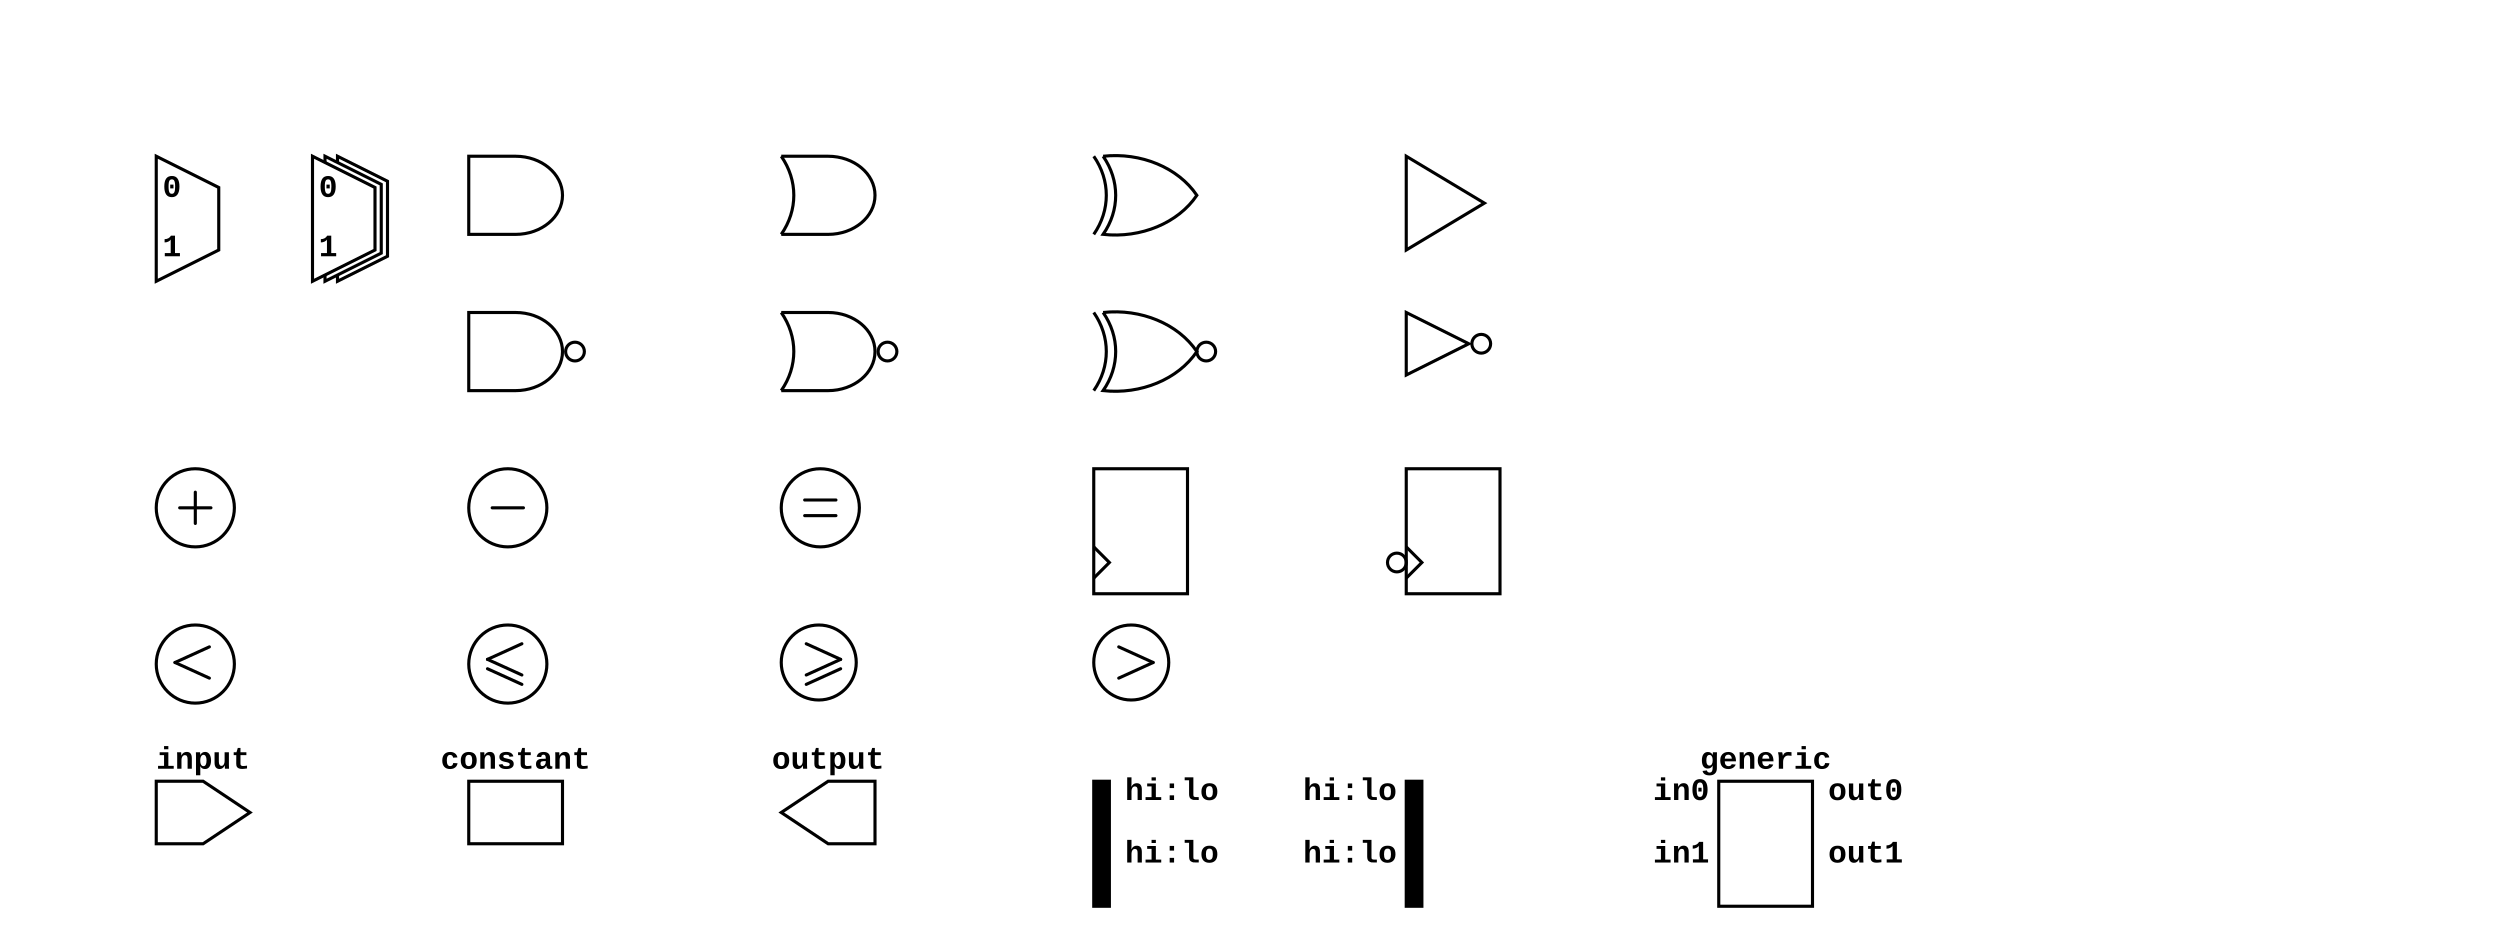
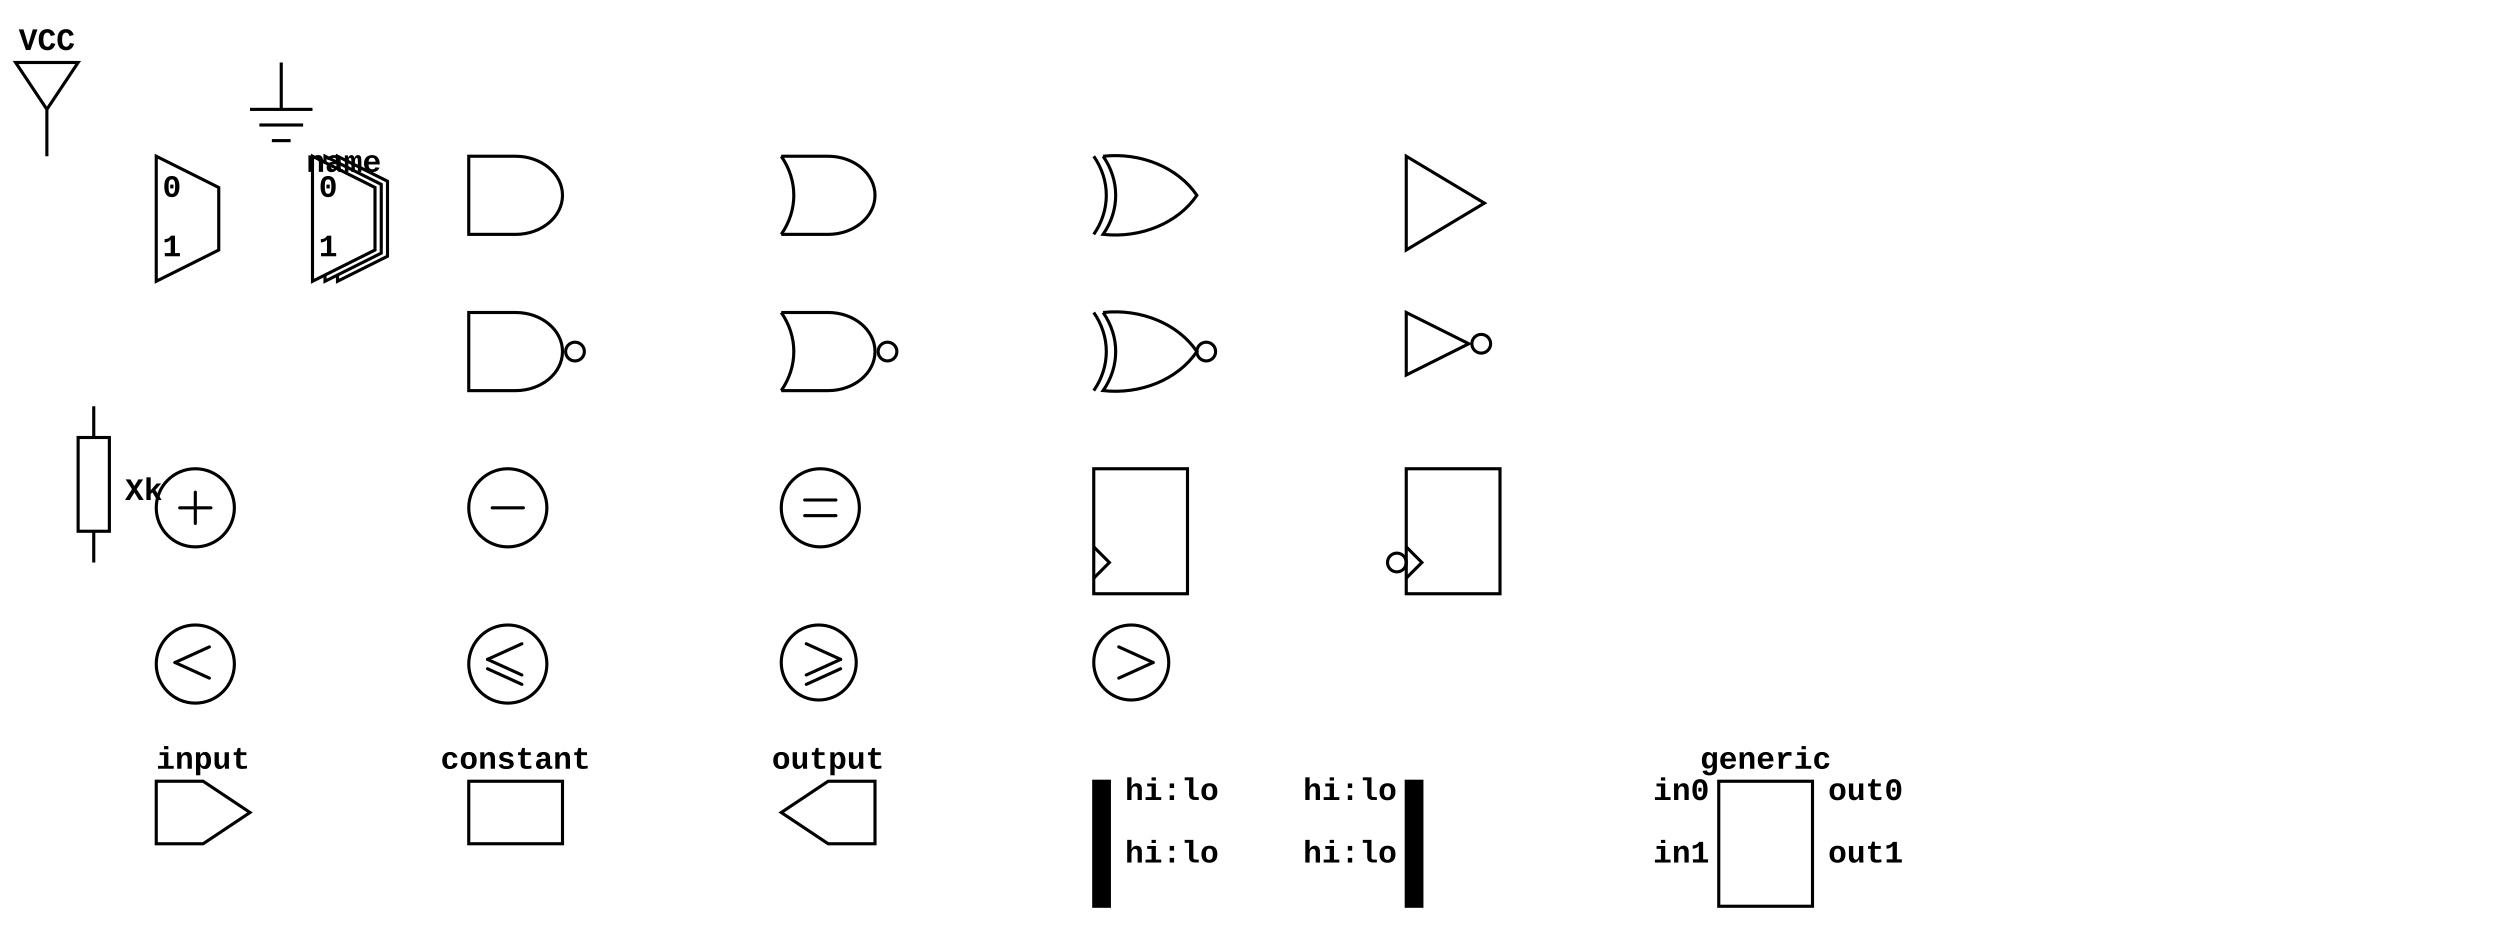
<svg xmlns="http://www.w3.org/2000/svg" xmlns:ns1="https://github.com/nturley/netlistsvg" width="800" height="300">
  <ns1:properties>
    <ns1:layoutEngine org.eclipse.elk.layered.spacing.nodeNodeBetweenLayers="35" org.eclipse.elk.spacing.nodeNode="35" org.eclipse.elk.layered.layering.strategy="LONGEST_PATH" />
    <ns1:low_priority_alias val="$dff" />
  </ns1:properties>
  <style>
svg {
  stroke:#000;
  fill:none;
}
text {
  fill:#000;
  stroke:none;
  font-size:10px;
  font-weight: bold;
  font-family: "Courier New", monospace;
}
line {
    stroke-linecap: round;
}
.nodelabel {
  text-anchor: middle;
}
.inputPortLabel {
  text-anchor: end;
}
.splitjoinBody {
  fill:#000;
}
</style>
  <g ns1:type="mux" transform="translate(50, 50)" ns1:width="20" ns1:height="40">
    <ns1:alias val="$pmux" />
    <ns1:alias val="$mux" />
    <ns1:alias val="$_MUX_" />
    <path d="M0,0 L20,10 L20,30 L0,40 Z" class="$cell_id" />
    <text x="5" y="32" class="nodelabel $cell_id" ns1:attribute="">1</text>
    <text x="5" y="13" class="nodelabel $cell_id" ns1:attribute="">0</text>
    <g ns1:x="0" ns1:y="10" ns1:pid="A" />
    <g ns1:x="0" ns1:y="30" ns1:pid="B" />
    <g ns1:x="10" ns1:y="35" ns1:pid="S" />
    <g ns1:x="20" ns1:y="20" ns1:pid="Y" />
  </g>
  <g ns1:type="mux-bus" transform="translate(100, 50)" ns1:width="24" ns1:height="40">
    <ns1:alias val="$pmux-bus" />
    <ns1:alias val="$mux-bus" />
    <ns1:alias val="$_MUX_-bus" />
    <path d="M0,0 L20,10 L20,30 L0,40 Z" class="$cell_id" />
    <path d="M4,2 L4,0 L22,9 L22,31 L4,40 L4,38" class="$cell_id" />
    <path d="M8,2 L8,0 L24,8 L24,32 L8,40 L8,38" class="$cell_id" />
    <text x="5" y="32" class="nodelabel $cell_id" ns1:attribute="">1</text>
    <text x="5" y="13" class="nodelabel $cell_id" ns1:attribute="">0</text>
    <g ns1:x="-1" ns1:y="10" ns1:pid="A" />
    <g ns1:x="-1" ns1:y="30" ns1:pid="B" />
    <g ns1:x="12" ns1:y="38" ns1:pid="S" />
    <g ns1:x="24.5" ns1:y="20" ns1:pid="Y" />
  </g>
  <g ns1:type="tribuf" transform="translate(450, 50)" ns1:width="15" ns1:height="30">
    <ns1:alias val="$tribuf" />
    <ns1:alias val="$_TRIBUF_" />
    <ns1:alias val="tribuf-bus" />
    <ns1:alias val="$tribuf-bus" />
    <ns1:alias val="$_TRIBUF_-bus" />
    <path d="M0,0 L25,15 L0,30 Z" class="$cell_id" />
    <g ns1:x="0" ns1:y="15" ns1:pid="A" />
    <g ns1:x="11" ns1:y="6" ns1:pid="EN" />
    <g ns1:x="25" ns1:y="15" ns1:pid="Y" />
  </g>
  <g ns1:type="and" transform="translate(150,50)" ns1:width="30" ns1:height="25">
    <ns1:alias val="$and" />
    <ns1:alias val="$logic_and" />
    <ns1:alias val="$_AND_" />
    <path d="M0,0 L0,25 L15,25 A15 12.5 0 0 0 15,0 Z" class="$cell_id" />
    <g ns1:x="0" ns1:y="5" ns1:pid="A" />
    <g ns1:x="0" ns1:y="20" ns1:pid="B" />
    <g ns1:x="30" ns1:y="12.5" ns1:pid="Y" />
  </g>
  <g ns1:type="nand" transform="translate(150,100)" ns1:width="30" ns1:height="25">
    <ns1:alias val="$nand" />
    <ns1:alias val="$logic_nand" />
    <ns1:alias val="$_NAND_" />
    <ns1:alias val="$_ANDNOT_" />
    <path d="M0,0 L0,25 L15,25 A15 12.5 0 0 0 15,0 Z" class="$cell_id" />
    <circle cx="34" cy="12.5" r="3" class="$cell_id" />
    <g ns1:x="0" ns1:y="5" ns1:pid="A" />
    <g ns1:x="0" ns1:y="20" ns1:pid="B" />
    <g ns1:x="36" ns1:y="12.5" ns1:pid="Y" />
  </g>
  <g ns1:type="or" transform="translate(250,50)" ns1:width="30" ns1:height="25">
    <ns1:alias val="$or" />
    <ns1:alias val="$logic_or" />
    <ns1:alias val="$_OR_" />
    <path d="M0,25 L0,25 L15,25 A15 12.5 0 0 0 15,0 L0,0" class="$cell_id" />
    <path d="M0,0 A30 25 0 0 1 0,25" class="$cell_id" />
    <g ns1:x="2" ns1:y="5" ns1:pid="A" />
    <g ns1:x="2" ns1:y="20" ns1:pid="B" />
    <g ns1:x="30" ns1:y="12.5" ns1:pid="Y" />
  </g>
  <g ns1:type="reduce_nor" transform="translate(250, 100)" ns1:width="33" ns1:height="25">
    <ns1:alias val="$nor" />
    <ns1:alias val="$reduce_nor" />
    <ns1:alias val="$_NOR_" />
    <ns1:alias val="$_ORNOT_" />
    <path d="M0,25 L0,25 L15,25 A15 12.5 0 0 0 15,0 L0,0" class="$cell_id" />
    <path d="M0,0 A30 25 0 0 1 0,25" class="$cell_id" />
    <circle cx="34" cy="12.5" r="3" class="$cell_id" />
    <g ns1:x="2" ns1:y="5" ns1:pid="A" />
    <g ns1:x="2" ns1:y="20" ns1:pid="B" />
    <g ns1:x="36" ns1:y="12.5" ns1:pid="Y" />
  </g>
  <g ns1:type="reduce_xor" transform="translate(350, 50)" ns1:width="33" ns1:height="25">
    <ns1:alias val="$xor" />
    <ns1:alias val="$reduce_xor" />
    <ns1:alias val="$_XOR_" />
    <path d="M3,0 A30 25 0 0 1 3,25 A30 25 0 0 0 33,12.5 A30 25 0 0 0 3,0" class="$cell_id" />
    <path d="M0,0 A30 25 0 0 1 0,25" class="$cell_id" />
    <g ns1:x="2" ns1:y="5" ns1:pid="A" />
    <g ns1:x="2" ns1:y="20" ns1:pid="B" />
    <g ns1:x="33" ns1:y="12.5" ns1:pid="Y" />
  </g>
  <g ns1:type="reduce_nxor" transform="translate(350, 100)" ns1:width="33" ns1:height="25">
    <ns1:alias val="$xnor" />
    <ns1:alias val="$reduce_xnor" />
    <ns1:alias val="$_XNOR_" />
    <path d="M3,0 A30 25 0 0 1 3,25 A30 25 0 0 0 33,12.5 A30 25 0 0 0 3,0" class="$cell_id" />
    <path d="M0,0 A30 25 0 0 1 0,25" class="$cell_id" />
    <circle cx="36" cy="12.5" r="3" class="$cell_id" />
    <g ns1:x="2" ns1:y="5" ns1:pid="A" />
    <g ns1:x="2" ns1:y="20" ns1:pid="B" />
    <g ns1:x="38" ns1:y="12.5" ns1:pid="Y" />
  </g>
  <g ns1:type="not" transform="translate(450,100)" ns1:width="30" ns1:height="20">
    <ns1:alias val="$_NOT_" />
    <ns1:alias val="$not" />
    <ns1:alias val="$logic_not" />
    <path d="M0,0 L0,20 L20,10 Z" class="$cell_id" />
    <circle cx="24" cy="10" r="3" class="$cell_id" />
    <g ns1:x="-1" ns1:y="10" ns1:pid="A" />
    <g ns1:x="27" ns1:y="10" ns1:pid="Y" />
  </g>
  <g ns1:type="add" transform="translate(50, 150)" ns1:width="25" ns1:height="25">
    <ns1:alias val="$add" />
    <circle r="12.5" cx="12.5" cy="12.5" class="$cell_id" />
    <line x1="7.5" x2="17.5" y1="12.5" y2="12.5" class="$cell_id" />
    <line x1="12.5" x2="12.5" y1="7.5" y2="17.5" class="$cell_id" />
    <g ns1:x="2" ns1:y="5" ns1:pid="A" />
    <g ns1:x="2" ns1:y="20" ns1:pid="B" />
    <g ns1:x="26" ns1:y="12.5" ns1:pid="Y" />
  </g>
  <g ns1:type="sub" transform="translate(150,150)" ns1:width="25" ns1:height="25">
    <ns1:alias val="$sub" />
    <circle r="12.5" cx="12.5" cy="12.5" class="$cell_id" />
    <line x1="7.5" x2="17.5" y1="12.5" y2="12.5" class="$cell_id" />
    <g ns1:x="2" ns1:y="5" ns1:pid="A" />
    <g ns1:x="2" ns1:y="20" ns1:pid="B" />
    <g ns1:x="25" ns1:y="12.5" ns1:pid="Y" />
  </g>
  <g ns1:type="eq" transform="translate(250,150)" ns1:width="25" ns1:height="25">
    <ns1:alias val="$eq" />
    <circle r="12.5" cx="12.5" cy="12.5" class="$cell_id" />
    <line x1="7.5" x2="17.5" y1="10" y2="10" class="$cell_id" />
    <line x1="7.5" x2="17.5" y1="15" y2="15" class="$cell_id" />
    <g ns1:x="2" ns1:y="5" ns1:pid="A" />
    <g ns1:x="2" ns1:y="20" ns1:pid="B" />
    <g ns1:x="25" ns1:y="12.5" ns1:pid="Y" />
  </g>
  <g ns1:type="dff" transform="translate(350,150)" ns1:width="30" ns1:height="40">
    <ns1:alias val="$dff" />
    <ns1:alias val="$_DFF_" />
    <ns1:alias val="$_DFF_P_" />
    <ns1:alias val="dff-bus" />
    <ns1:alias val="$dff-bus" />
    <ns1:alias val="$_DFF_-bus" />
    <ns1:alias val="$_DFF_P_-bus" />
    <rect width="30" height="40" x="0" y="0" class="$cell_id" />
    <path d="M0,35 L5,30 L0,25" class="$cell_id" />
    <g ns1:x="31" ns1:y="10" ns1:pid="Q" />
    <g ns1:x="-1" ns1:y="30" ns1:pid="CLK" />
    <g ns1:x="-1" ns1:y="30" ns1:pid="C" />
    <g ns1:x="-1" ns1:y="10" ns1:pid="D" />
  </g>
  <g ns1:type="dffn" transform="translate(450,150)" ns1:width="30" ns1:height="40">
    <ns1:alias val="$_DFF_N_" />
    <ns1:alias val="dffn-bus" />
    <ns1:alias val="$_DFF_N_-bus" />
    <rect width="30" height="40" x="0" y="0" class="$cell_id" />
    <path d="M0,35 L5,30 L0,25" class="$cell_id" />
    <circle cx="-3" cy="30" r="3" class="$cell_id" />
    <g ns1:x="30" ns1:y="10" ns1:pid="Q" />
    <g ns1:x="-6" ns1:y="30" ns1:pid="CLK" />
    <g ns1:x="-6" ns1:y="30" ns1:pid="C" />
    <g ns1:x="0" ns1:y="10" ns1:pid="D" />
  </g>
  <g ns1:type="lt" transform="translate(50,200)" ns1:width="25" ns1:height="25">
    <ns1:alias val="$lt" />
    <circle r="12.5" cx="12.5" cy="12.5" class="$cell_id" />
    <line x1="6" x2="17" y1="12" y2="7" class="$cell_id" />
    <line x1="6" x2="17" y1="12" y2="17" class="$cell_id" />
    <g ns1:x="2" ns1:y="5" ns1:pid="A" />
    <g ns1:x="2" ns1:y="20" ns1:pid="B" />
    <g ns1:x="25" ns1:y="12.5" ns1:pid="Y" />
  </g>
  <g ns1:type="le" transform="translate(150,200)" ns1:width="25" ns1:height="25">
    <ns1:alias val="$le" />
    <circle r="12.5" cx="12.5" cy="12.5" class="$cell_id" />
    <line x1="6" x2="17" y1="11" y2="6" class="$cell_id" />
    <line x1="6" x2="17" y1="11" y2="16" class="$cell_id" />
    <line x1="6" x2="17" y1="14" y2="19" class="$cell_id" />
    <g ns1:x="2" ns1:y="5" ns1:pid="A" />
    <g ns1:x="2" ns1:y="20" ns1:pid="B" />
    <g ns1:x="25" ns1:y="12.5" ns1:pid="Y" />
  </g>
  <g ns1:type="ge" transform="translate(250,200)" ns1:width="25" ns1:height="25">
    <ns1:alias val="$ge" />
    <circle r="12" cx="12" cy="12" class="$cell_id" />
    <line x1="8" x2="19" y1="6" y2="11" class="$cell_id" />
    <line x1="8" x2="19" y1="16" y2="11" class="$cell_id" />
    <line x1="8" x2="19" y1="19" y2="14" class="$cell_id" />
    <g ns1:x="2" ns1:y="5" ns1:pid="A" />
    <g ns1:x="2" ns1:y="20" ns1:pid="B" />
    <g ns1:x="25" ns1:y="12.5" ns1:pid="Y" />
  </g>
  <g ns1:type="gt" transform="translate(350,200)" ns1:width="25" ns1:height="25">
    <ns1:alias val="$gt" />
    <circle r="12" cx="12" cy="12" class="$cell_id" />
    <line x1="8" x2="19" y1="7" y2="12" class="$cell_id" />
    <line x1="8" x2="19" y1="17" y2="12" class="$cell_id" />
    <g ns1:x="2" ns1:y="5" ns1:pid="A" />
    <g ns1:x="2" ns1:y="20" ns1:pid="B" />
    <g ns1:x="25" ns1:y="12.5" ns1:pid="Y" />
  </g>
  <g ns1:type="inputExt" transform="translate(50,250)" ns1:width="30" ns1:height="20">
    <text x="15" y="-4" class="nodelabel $cell_id" ns1:attribute="ref">input</text>
    <ns1:alias val="$_inputExt_" />
    <path d="M0,0 L0,20 L15,20 L30,10 L15,0 Z" class="$cell_id" />
    <g ns1:x="30" ns1:y="10" ns1:pid="Y" />
  </g>
  <g ns1:type="constant" transform="translate(150,250)" ns1:width="30" ns1:height="20">
    <text x="15" y="-4" class="nodelabel $cell_id" ns1:attribute="value">constant</text>
    <ns1:alias val="$_constant_" />
    <rect width="30" height="20" class="$cell_id" />
    <g ns1:x="31" ns1:y="10" ns1:pid="Y" />
  </g>
  <g ns1:type="outputExt" transform="translate(250,250)" ns1:width="30" ns1:height="20">
    <text x="15" y="-4" class="nodelabel $cell_id" ns1:attribute="ref">output</text>
    <ns1:alias val="$_outputExt_" />
    <path d="M30,0 L30,20 L15,20 L0,10 L15,0 Z" class="$cell_id" />
    <g ns1:x="0" ns1:y="10" ns1:pid="A" />
  </g>
  <g ns1:type="split" transform="translate(350,250)" ns1:width="5" ns1:height="40">
    <rect width="5" height="40" class="splitjoinBody" ns1:generic="body" />
    <ns1:alias val="$_split_" />
    <g ns1:x="0" ns1:y="20" ns1:pid="in" />
    <g transform="translate(5, 10)" ns1:x="4" ns1:y="10" ns1:pid="out0">
      <text x="5" y="-4">hi:lo</text>
    </g>
    <g transform="translate(5, 30)" ns1:x="4" ns1:y="30" ns1:pid="out1">
      <text x="5" y="-4">hi:lo</text>
    </g>
  </g>
  <g ns1:type="join" transform="translate(450,250)" ns1:width="4" ns1:height="40">
    <rect width="5" height="40" class="splitjoinBody" ns1:generic="body" />
    <ns1:alias val="$_join_" />
    <g ns1:x="5" ns1:y="20" ns1:pid="out" />
    <g transform="translate(0, 10)" ns1:x="0" ns1:y="10" ns1:pid="in0">
      <text x="-3" y="-4" class="inputPortLabel">hi:lo</text>
    </g>
    <g transform="translate(0, 30)" ns1:x="0" ns1:y="30" ns1:pid="in1">
      <text x="-3" y="-4" class="inputPortLabel">hi:lo</text>
    </g>
  </g>
  <g ns1:type="generic" transform="translate(550,250)" ns1:width="30" ns1:height="40">
    <ns1:alias val="generic-bus" />
    <text x="15" y="-4" class="nodelabel $cell_id" ns1:attribute="name">generic</text>
    <rect width="30" height="40" ns1:generic="body" class="$cell_id" />
    <g transform="translate(30, 10)" ns1:x="30" ns1:y="10" ns1:pid="out0">
      <text x="5" y="-4" style="fill:#000; stroke:none" class="$cell_id">out0</text>
    </g>
    <g transform="translate(30, 30)" ns1:x="30" ns1:y="30" ns1:pid="out1">
      <text x="5" y="-4" style="fill:#000;stroke:none" class="$cell_id">out1</text>
    </g>
    <g transform="translate(0, 10)" ns1:x="0" ns1:y="10" ns1:pid="in0">
      <text x="-3" y="-4" class="inputPortLabel $cell_id">in0</text>
    </g>
    <g transform="translate(0, 30)" ns1:x="0" ns1:y="30" ns1:pid="in1">
      <text x="-3" y="-4" class="inputPortLabel $cell_id">in1</text>
    </g>
  </g>
+   <g ns1:type="vcc" ns1:width="20" ns1:height="30" transform="translate(5,20)">
+     <ns1:alias val="$vcc" />
+     <text x="10" y="-4" class="nodelabel $cell_id">VCC</text>
+     <path d="M0,0 H20 L10,15 Z M10,15 V30" class="$cell_id" />
+     <g ns1:x="10" ns1:y="30" ns1:pid="A" ns1:position="bottom" />
+   </g>
+   <g ns1:type="gnd" ns1:width="20" ns1:height="30" transform="translate(80,35)">
+     <ns1:alias val="$gnd" />
+     <text x="30" y="20" class="nodelabel $cell_id" ns1:attribute="name">name</text>
+     <path d="M0,0 H20 M3,5 H17 M7,10 H13 M10,0 V-15" class="$cell_id" />
+     <g ns1:x="10" ns1:y="-15" ns1:pid="A" ns1:position="top" />
+   </g>
+   <g ns1:type="resistor_v" ns1:width="10" ns1:height="50" transform="translate(25,130)">
+     <ns1:alias val="$r" />
+     <text x="15" y="30" ns1:attribute="value" class="$cell_id">Xk</text>
+     <path d="M0,10 V40 H10 V10 Z" class="symbol $cell_id" />
+     <path d="M5,0 V10 M5,40 V50" class="connect $cell_id" />
+     <g ns1:x="5" ns1:y="0" ns1:pid="A" ns1:position="top" />
+     <g ns1:x="5" ns1:y="50" ns1:pid="B" ns1:position="bottom" />
+   </g>
</svg>
